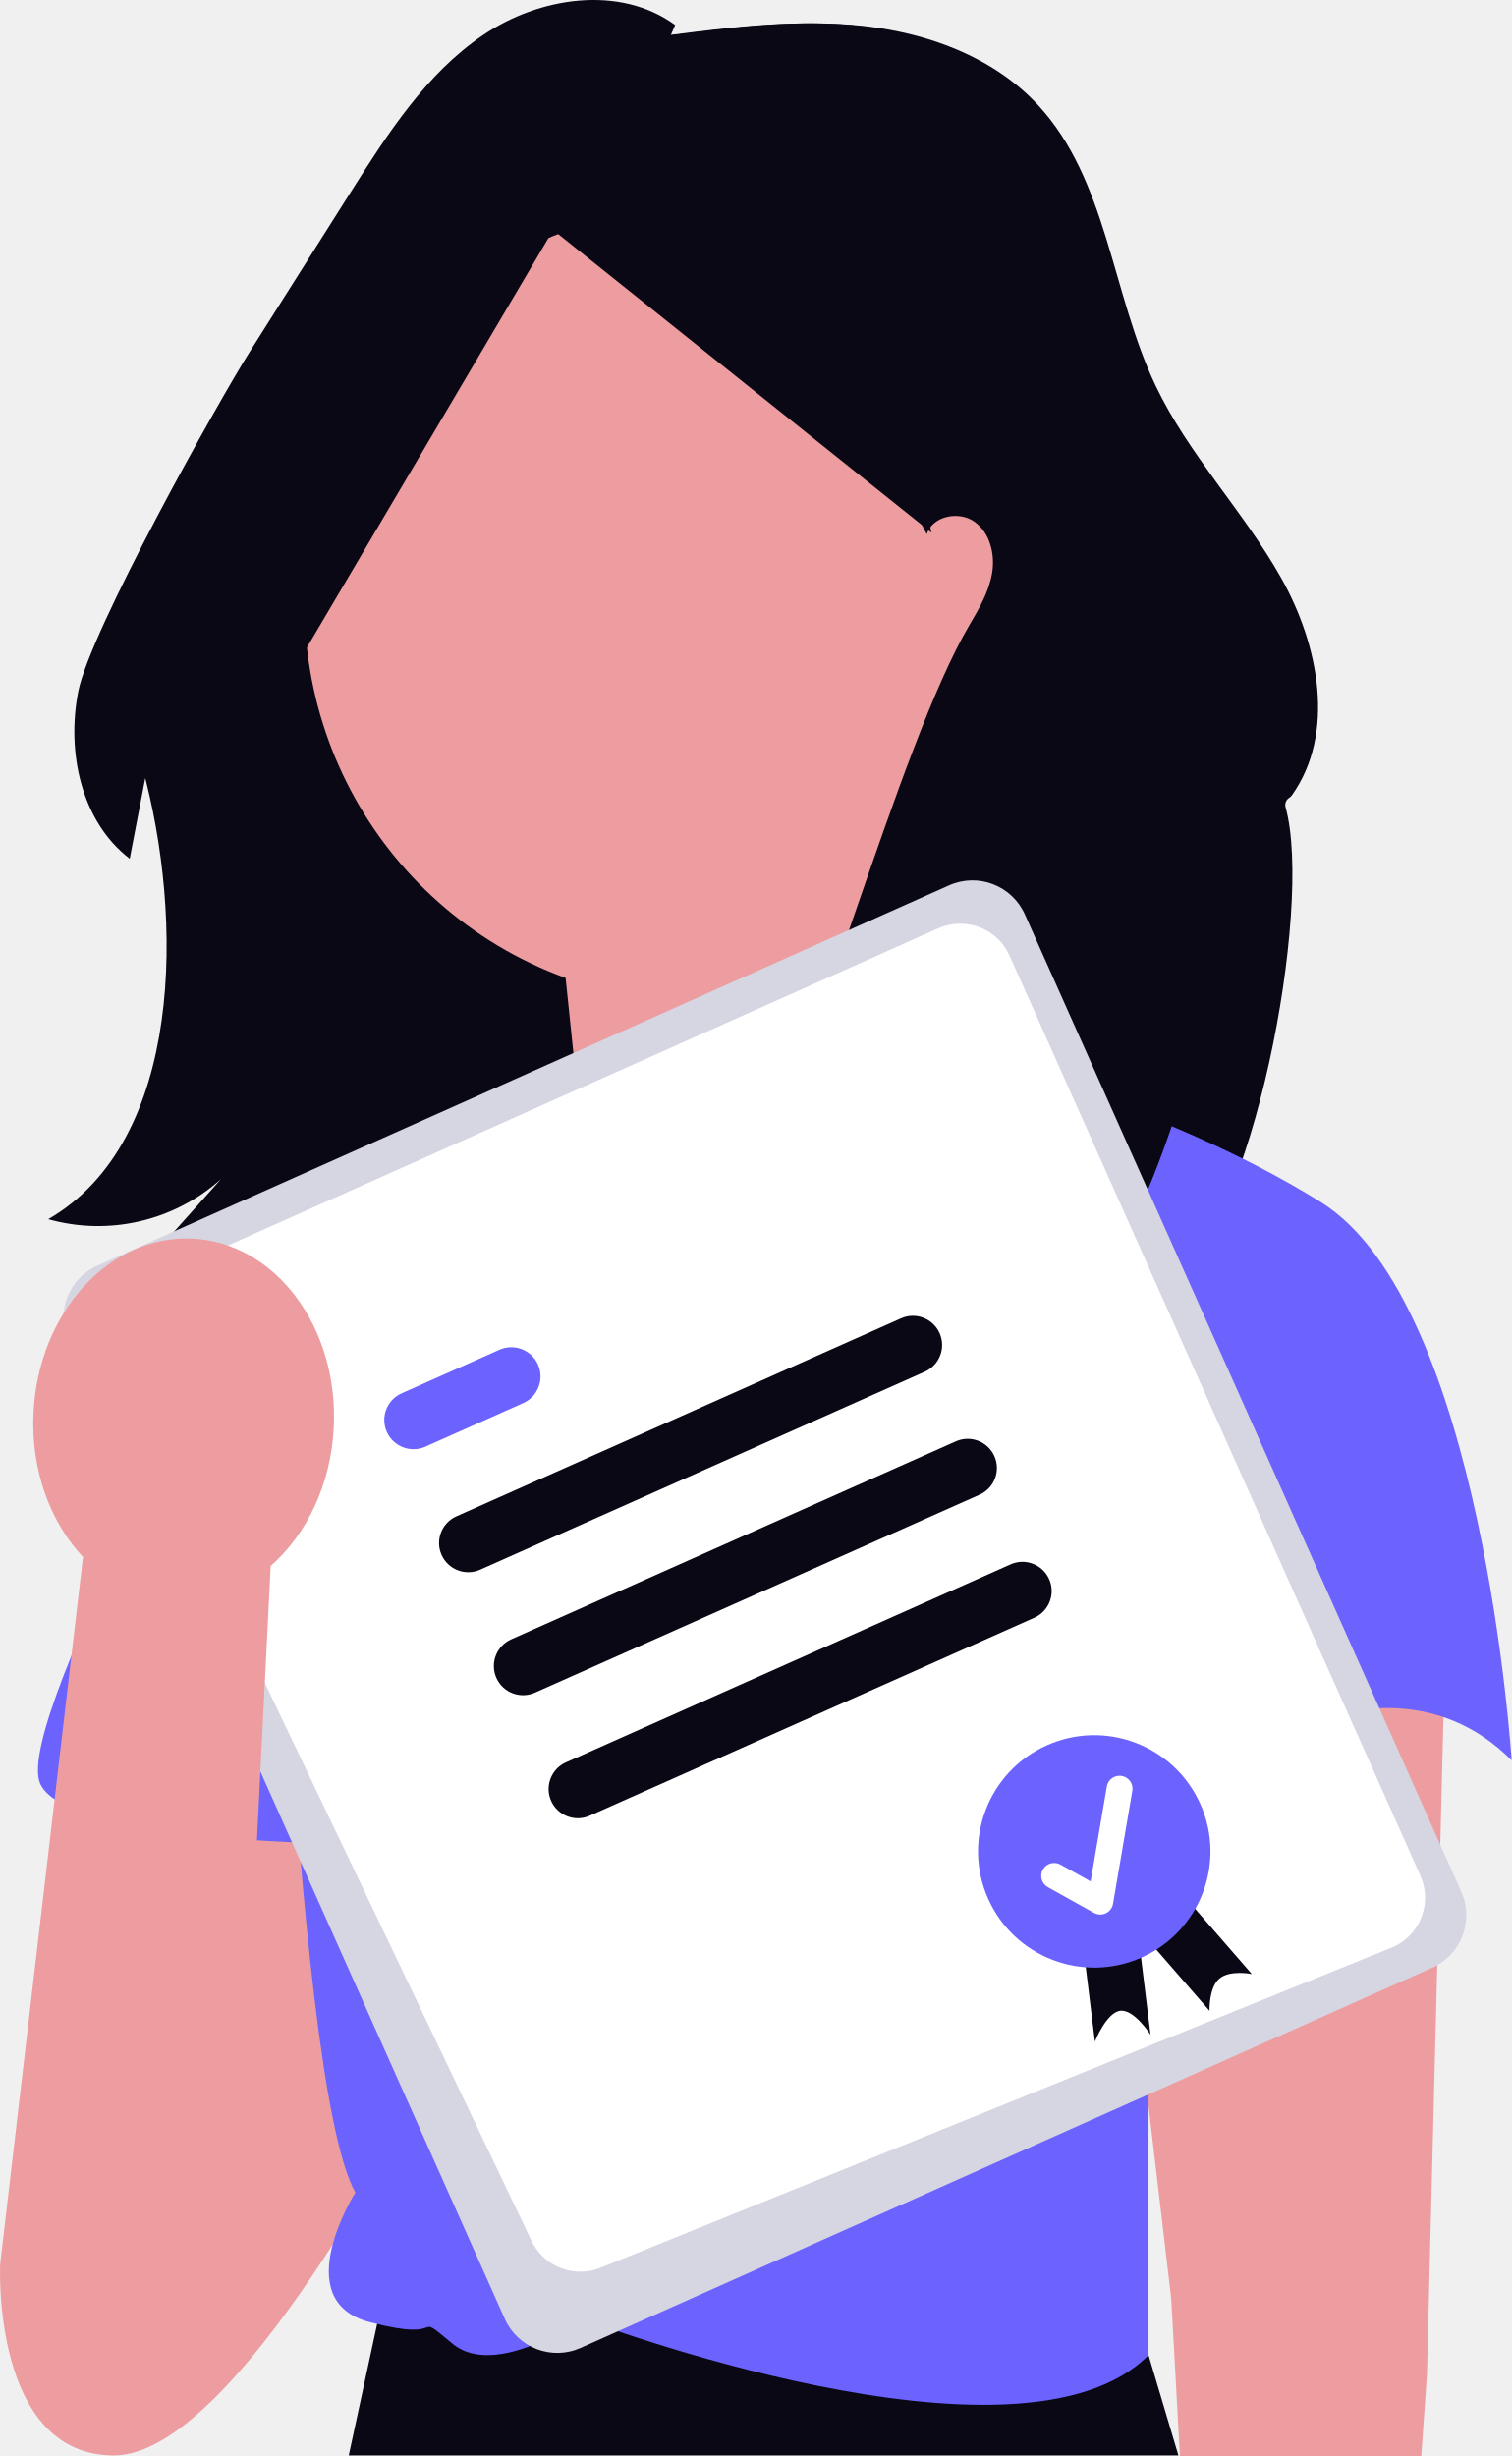
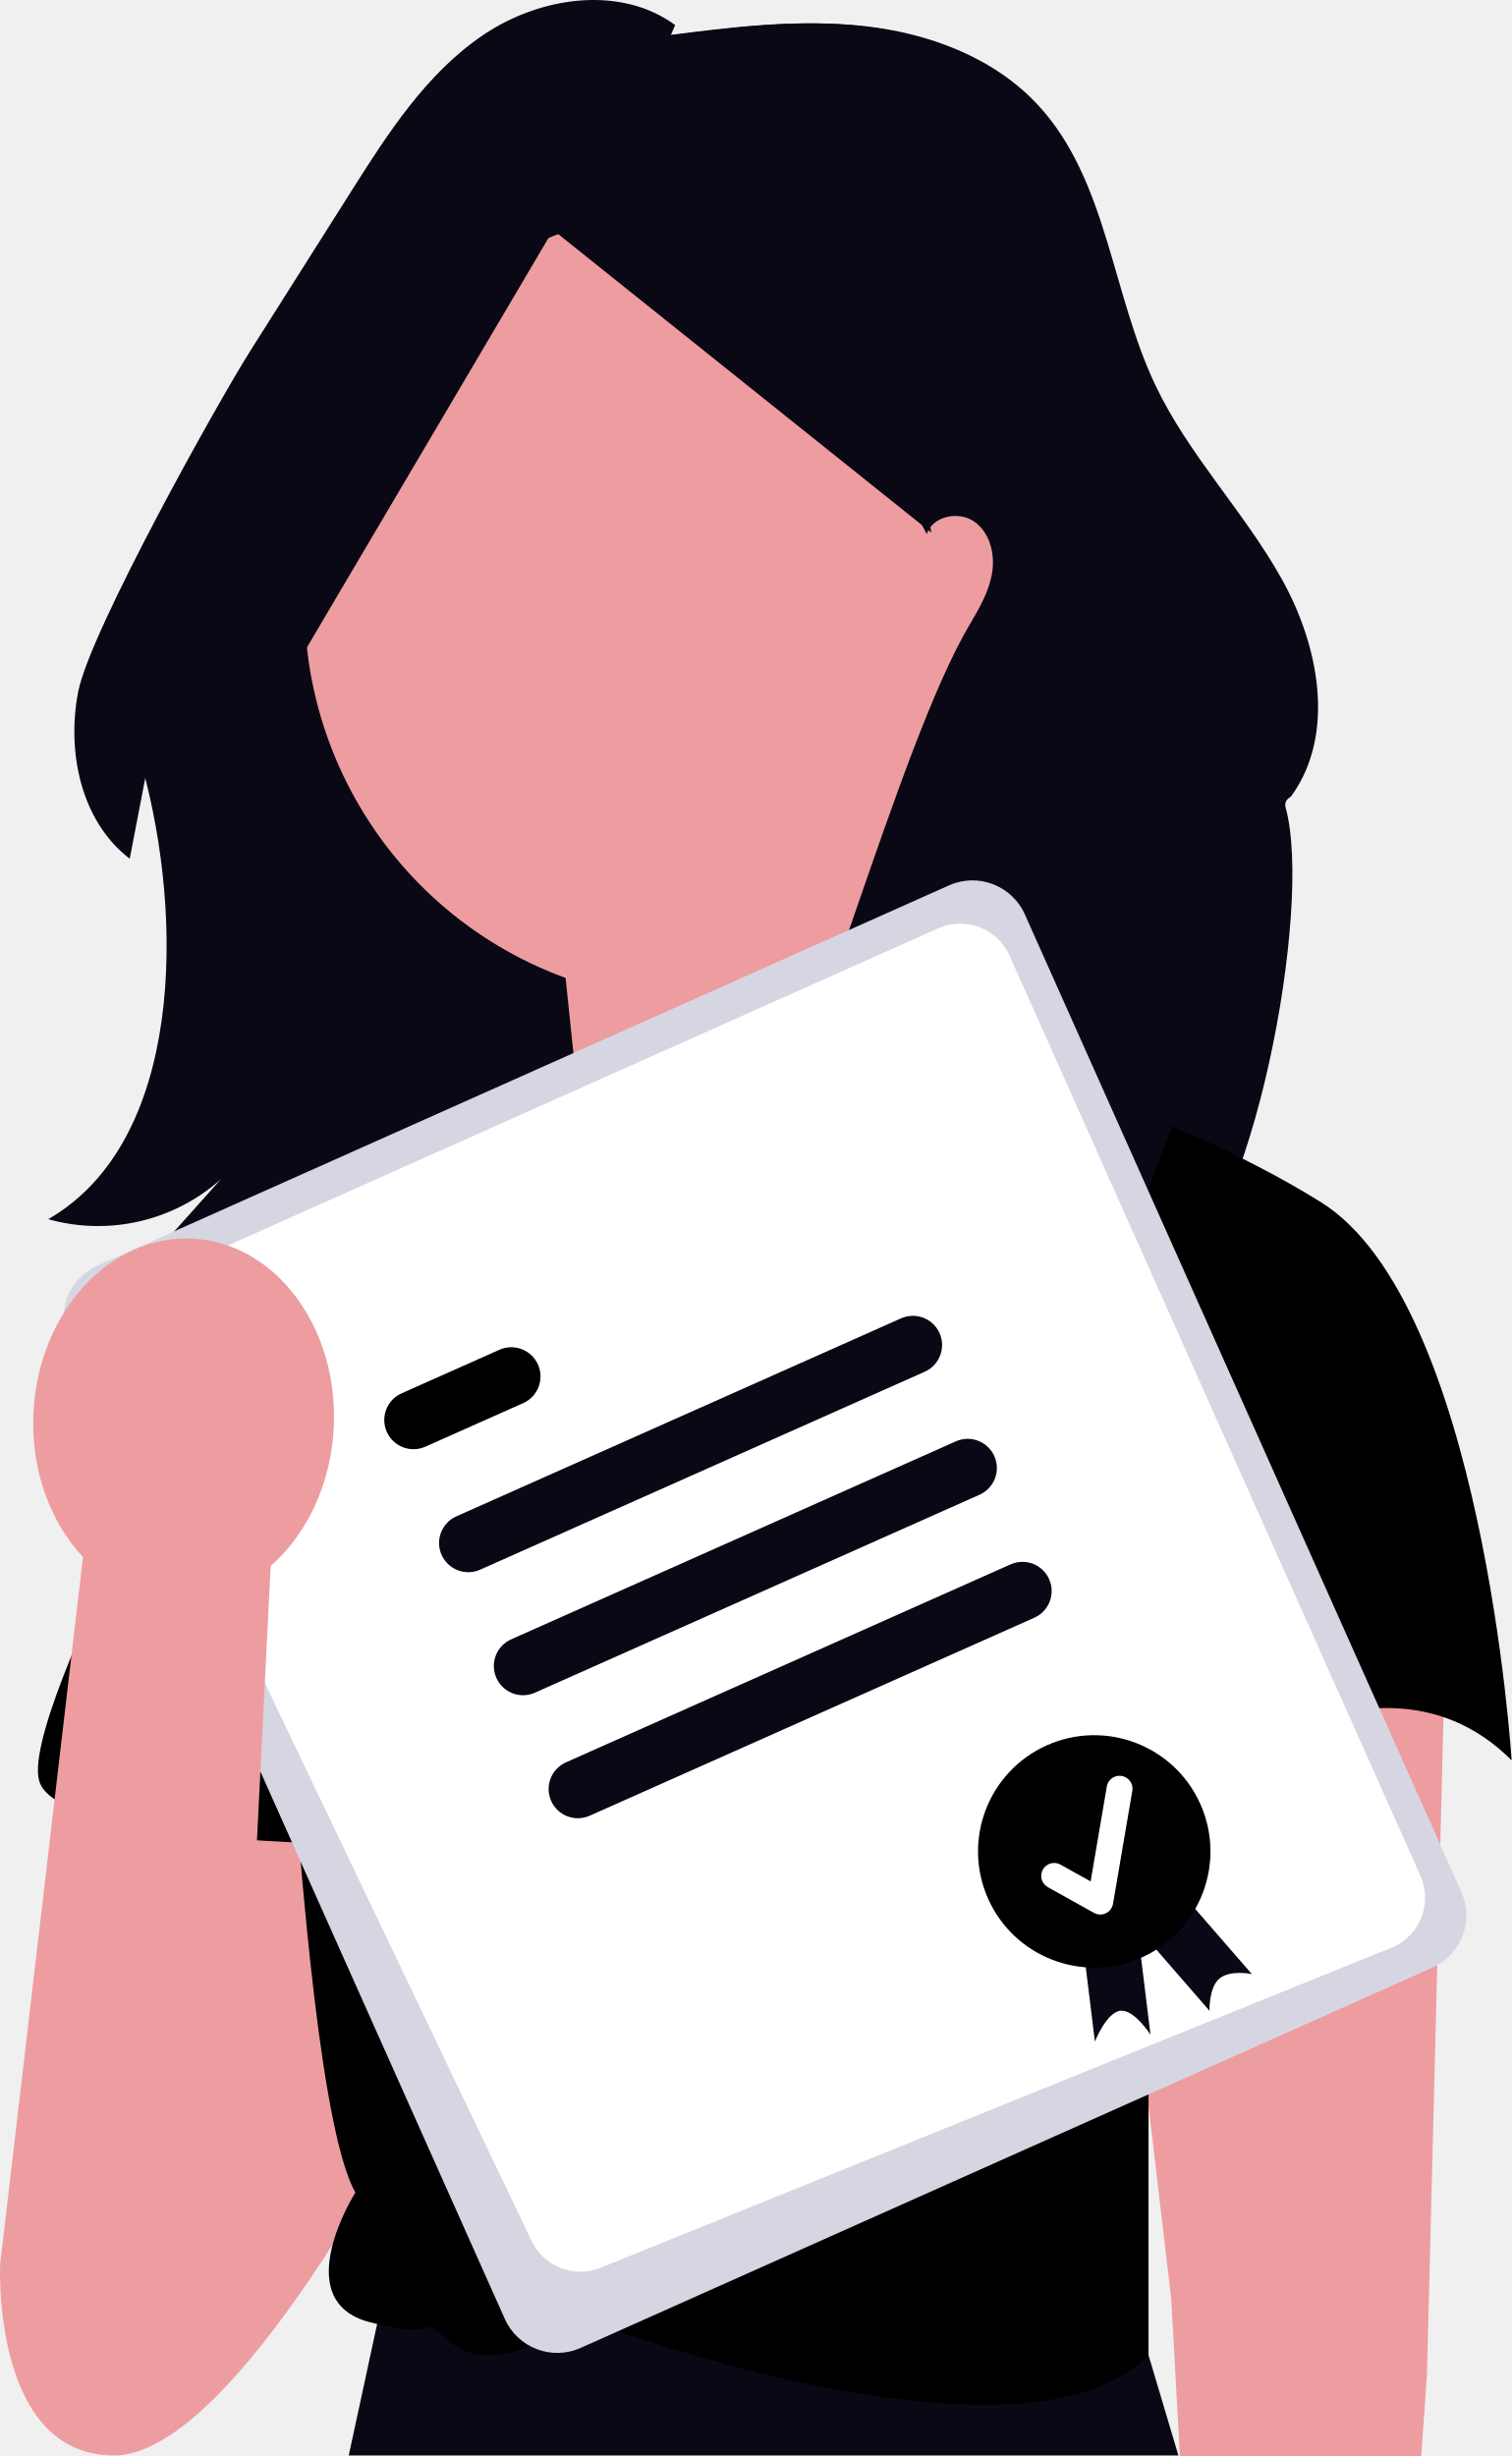
<svg xmlns="http://www.w3.org/2000/svg" width="466.1" height="757.339" viewBox="0 0 466.1 757.339">
  <g transform="translate(-736 -161.332)">
    <path d="M445.552,511.159,440,732.183l-1.763,25.156H363.821l-2.68-48.48L339.386,524.1Z" transform="translate(736 161.332)" fill="#ed9da0" />
    <path d="M286.865,164.7c1.809-5.582,9.841-7.219,14.651-3.857s6.45,9.96,5.517,15.753-3.974,11-6.957,16.053C277.786,230.4,248.5,337.163,226.205,374.921a47.138,47.138,0,0,0,45.327,3.339,40.479,40.479,0,0,0,72.778-5.675l-10.964,25.277A62.8,62.8,0,0,0,372.894,358.3l-12.007,36.932C386.033,379.621,405,279.864,396.4,248.957a2.634,2.634,0,0,1,1.119-2.94l.034-.022a2.713,2.713,0,0,0,.754-.711c13.637-19.129,8.366-46.288-3.143-66.846-11.6-20.712-28.661-38.136-38.866-59.567C342.747,90.42,341.463,55.461,320.03,32.359c-13.6-14.659-33.577-22.1-53.451-24.308s-39.934.325-59.769,2.854l1.373-3.19c-17.07-12.452-41.9-8.7-59.366,3.189s-29.246,30.256-40.54,48.113L77.24,108.091c-10.133,16.022-49.462,86.522-53.112,105.125S24.956,253.269,40,264.8l5.716-29.707-1.8,1.556c12.776,46.47,12.706,115.223-29.04,139.306A56.856,56.856,0,0,0,68.16,363.573L41.437,393.461A71.343,71.343,0,0,0,81.86,379.923L61.409,404.174l54.622-28.037-11.362,28.8,68.3-12.822" transform="translate(736 161.332)" fill="#090814" />
    <path d="M120.125,698.862l-12.591,58.31H363.351l-9.209-30.931Z" transform="translate(736 161.332)" fill="#090814" />
    <path d="M35.159,654.991.04,698.254S-2.6,757.173,35.159,757.173s93.6-110.409,93.6-110.409L89.485,547.422,26.176,531.872l8.982,123.119Z" transform="translate(736 161.332)" fill="#ed9da0" />
    <path d="M338.97,192.128A122.579,122.579,0,1,0,174.4,301.564L190.779,459.1l125.356-94.938s-24.522-34.419-36.758-72.511a122.446,122.446,0,0,0,59.593-99.526Z" transform="translate(736 161.332)" fill="#ed9da0" />
-     <path d="M294.959,325.287s-44.427,166.6-116.621,19.992L82.917,389.54s6.664,251.012,26.656,286.554c0,0-21.1,33.32,4.443,39.984s12.217-4.443,25.545,6.664,39.984-7.775,39.984-7.775,134.83,51.426,174.6,11.274V559.906s67.532-61.52,111.958-17.093c0,0-8.885-141.055-58.866-172.154s-112.275-45.372-112.275-45.372Z" transform="translate(736 161.332)" fill="#6c63ff" />
-     <path d="M103.465,401.2,82.917,389.54S3.5,530.04,12.39,550.032s113.289,18.881,113.289,18.881L103.465,401.2Z" transform="translate(736 161.332)" fill="#6c63ff" />
+     <path d="M294.959,325.287s-44.427,166.6-116.621,19.992L82.917,389.54s6.664,251.012,26.656,286.554c0,0-21.1,33.32,4.443,39.984s12.217-4.443,25.545,6.664,39.984-7.775,39.984-7.775,134.83,51.426,174.6,11.274V559.906s67.532-61.52,111.958-17.093c0,0-8.885-141.055-58.866-172.154s-112.275-45.372-112.275-45.372Z" transform="translate(736 161.332)" fill="currentColor" />
+     <path d="M103.465,401.2,82.917,389.54S3.5,530.04,12.39,550.032s113.289,18.881,113.289,18.881L103.465,401.2Z" transform="translate(736 161.332)" fill="currentColor" />
    <path d="M205.7,10.905c19.835-2.529,39.9-5.061,59.769-2.854s39.851,9.649,53.451,24.308c21.434,23.1,22.717,58.061,36.267,86.513,10.206,21.431,27.271,38.855,38.866,59.567,11.509,20.558,16.78,47.717,3.143,66.846a2.713,2.713,0,0,1-.754.711h0a2.618,2.618,0,0,0-1.112,2.979c8.817,28.155-3.439,61.666-28.554,77.26L378.783,289.3c-6,18.4-25.153,98.553-43.548,104.559L346.2,368.584a40.479,40.479,0,0,1-72.778,5.675,47.138,47.138,0,0,1-45.327-3.339c22.29-37.758,48.581-140.516,70.871-178.274,2.983-5.053,6.023-10.259,6.957-16.053s-.707-12.391-5.517-15.753-12.842-1.725-14.651,3.857" transform="translate(736 161.332)" fill="#090814" />
    <path d="M86.186,349.4,63.595,524.975a69.259,69.259,0,0,1-6.775-4.931L71.258,347.889l14.928,1.51Z" transform="translate(736 161.332)" fill="#090814" />
    <path d="M287.184,164.239l-116.621-93.3L86.8,212.921V123.338l97.087-93.49,77.747,7.775Z" transform="translate(736 161.332)" fill="#090814" />
    <path d="M441.66,606.752,179.018,724.019a17.7,17.7,0,0,1-23.357-8.938L21.067,413.633A17.7,17.7,0,0,1,30,390.275L292.647,273.008A17.7,17.7,0,0,1,316,281.946L450.6,583.4a17.7,17.7,0,0,1-8.938,23.357Z" transform="translate(736 161.332)" fill="#d6d6e3" />
    <path d="M416.847,587.043,173.015,685.719a16.663,16.663,0,0,1-21.984-8.412L20.977,405.276a16.663,16.663,0,0,1,8.412-21.985l247.2-110.374a16.663,16.663,0,0,1,21.984,8.413L425.259,565.06a16.663,16.663,0,0,1-8.412,21.984Z" transform="translate(748.715 174.678)" fill="#fff" />
    <path d="M83.463,482.9,72.941,693.216.04,698.254,25.591,480.13c-10.084-10.76-16.117-26.807-15.271-44.465,1.48-30.9,23.408-54.95,48.978-53.725S104.4,409.2,102.915,440.1c-.846,17.658-8.386,33.055-19.452,42.8Z" transform="translate(736 161.332)" fill="#ed9da0" />
    <path d="M0,0H17.28V29s-4.039-8.471-8.359-8.471S0,29,0,29Z" transform="translate(1070.07 762.092) rotate(-7)" fill="#090814" />
    <path d="M0,0H17.281V29s-4.211-5.5-8.531-5.5S0,29,0,29Z" transform="translate(1089.924 759.502) rotate(-41)" fill="#090814" />
    <path d="M555.034,385.868h-150a9,9,0,1,1,0-18h150a9,9,0,0,1,0,18Z" transform="matrix(0.914, -0.407, 0.407, 0.914, 356.801, 457.531)" fill="#090814" />
-     <path d="M438.034,344.368h-33a9,9,0,1,1,0-18h33a9,9,0,0,1,0,18Z" transform="matrix(0.914, -0.407, 0.407, 0.914, 356.801, 457.531)" fill="#6c63ff" />
+     <path d="M438.034,344.368h-33a9,9,0,1,1,0-18h33a9,9,0,0,1,0,18Z" transform="matrix(0.914, -0.407, 0.407, 0.914, 356.801, 457.531)" fill="currentColor" />
    <path d="M555.034,427.368h-150a9,9,0,0,1,0-18h150a9,9,0,0,1,0,18Z" transform="matrix(0.914, -0.407, 0.407, 0.914, 356.801, 457.531)" fill="#090814" />
    <path d="M555.034,468.868h-150a9,9,0,0,1,0-18h150a9,9,0,0,1,0,18Z" transform="matrix(0.914, -0.407, 0.407, 0.914, 356.801, 457.531)" fill="#090814" />
-     <path d="M35.811,0A35.811,35.811,0,1,1,0,35.811,35.811,35.811,0,0,1,35.811,0Z" transform="matrix(0.914, -0.407, 0.407, 0.914, 1026.098, 714.082)" fill="#6c63ff" />
+     <path d="M35.811,0A35.811,35.811,0,1,1,0,35.811,35.811,35.811,0,0,1,35.811,0Z" transform="matrix(0.914, -0.407, 0.407, 0.914, 1026.098, 714.082)" fill="currentColor" />
    <path d="M538.012,561.045a3.983,3.983,0,0,1-3.186-1.594l-9.77-13.027a3.983,3.983,0,0,1,6.374-4.78l6.392,8.522,16.416-24.624a3.984,3.984,0,1,1,6.629,4.419l-19.54,29.309a3.986,3.986,0,0,1-3.2,1.773Z" transform="matrix(0.914, -0.407, 0.407, 0.914, 356.801, 457.531)" fill="#fff" />
  </g>
</svg>
